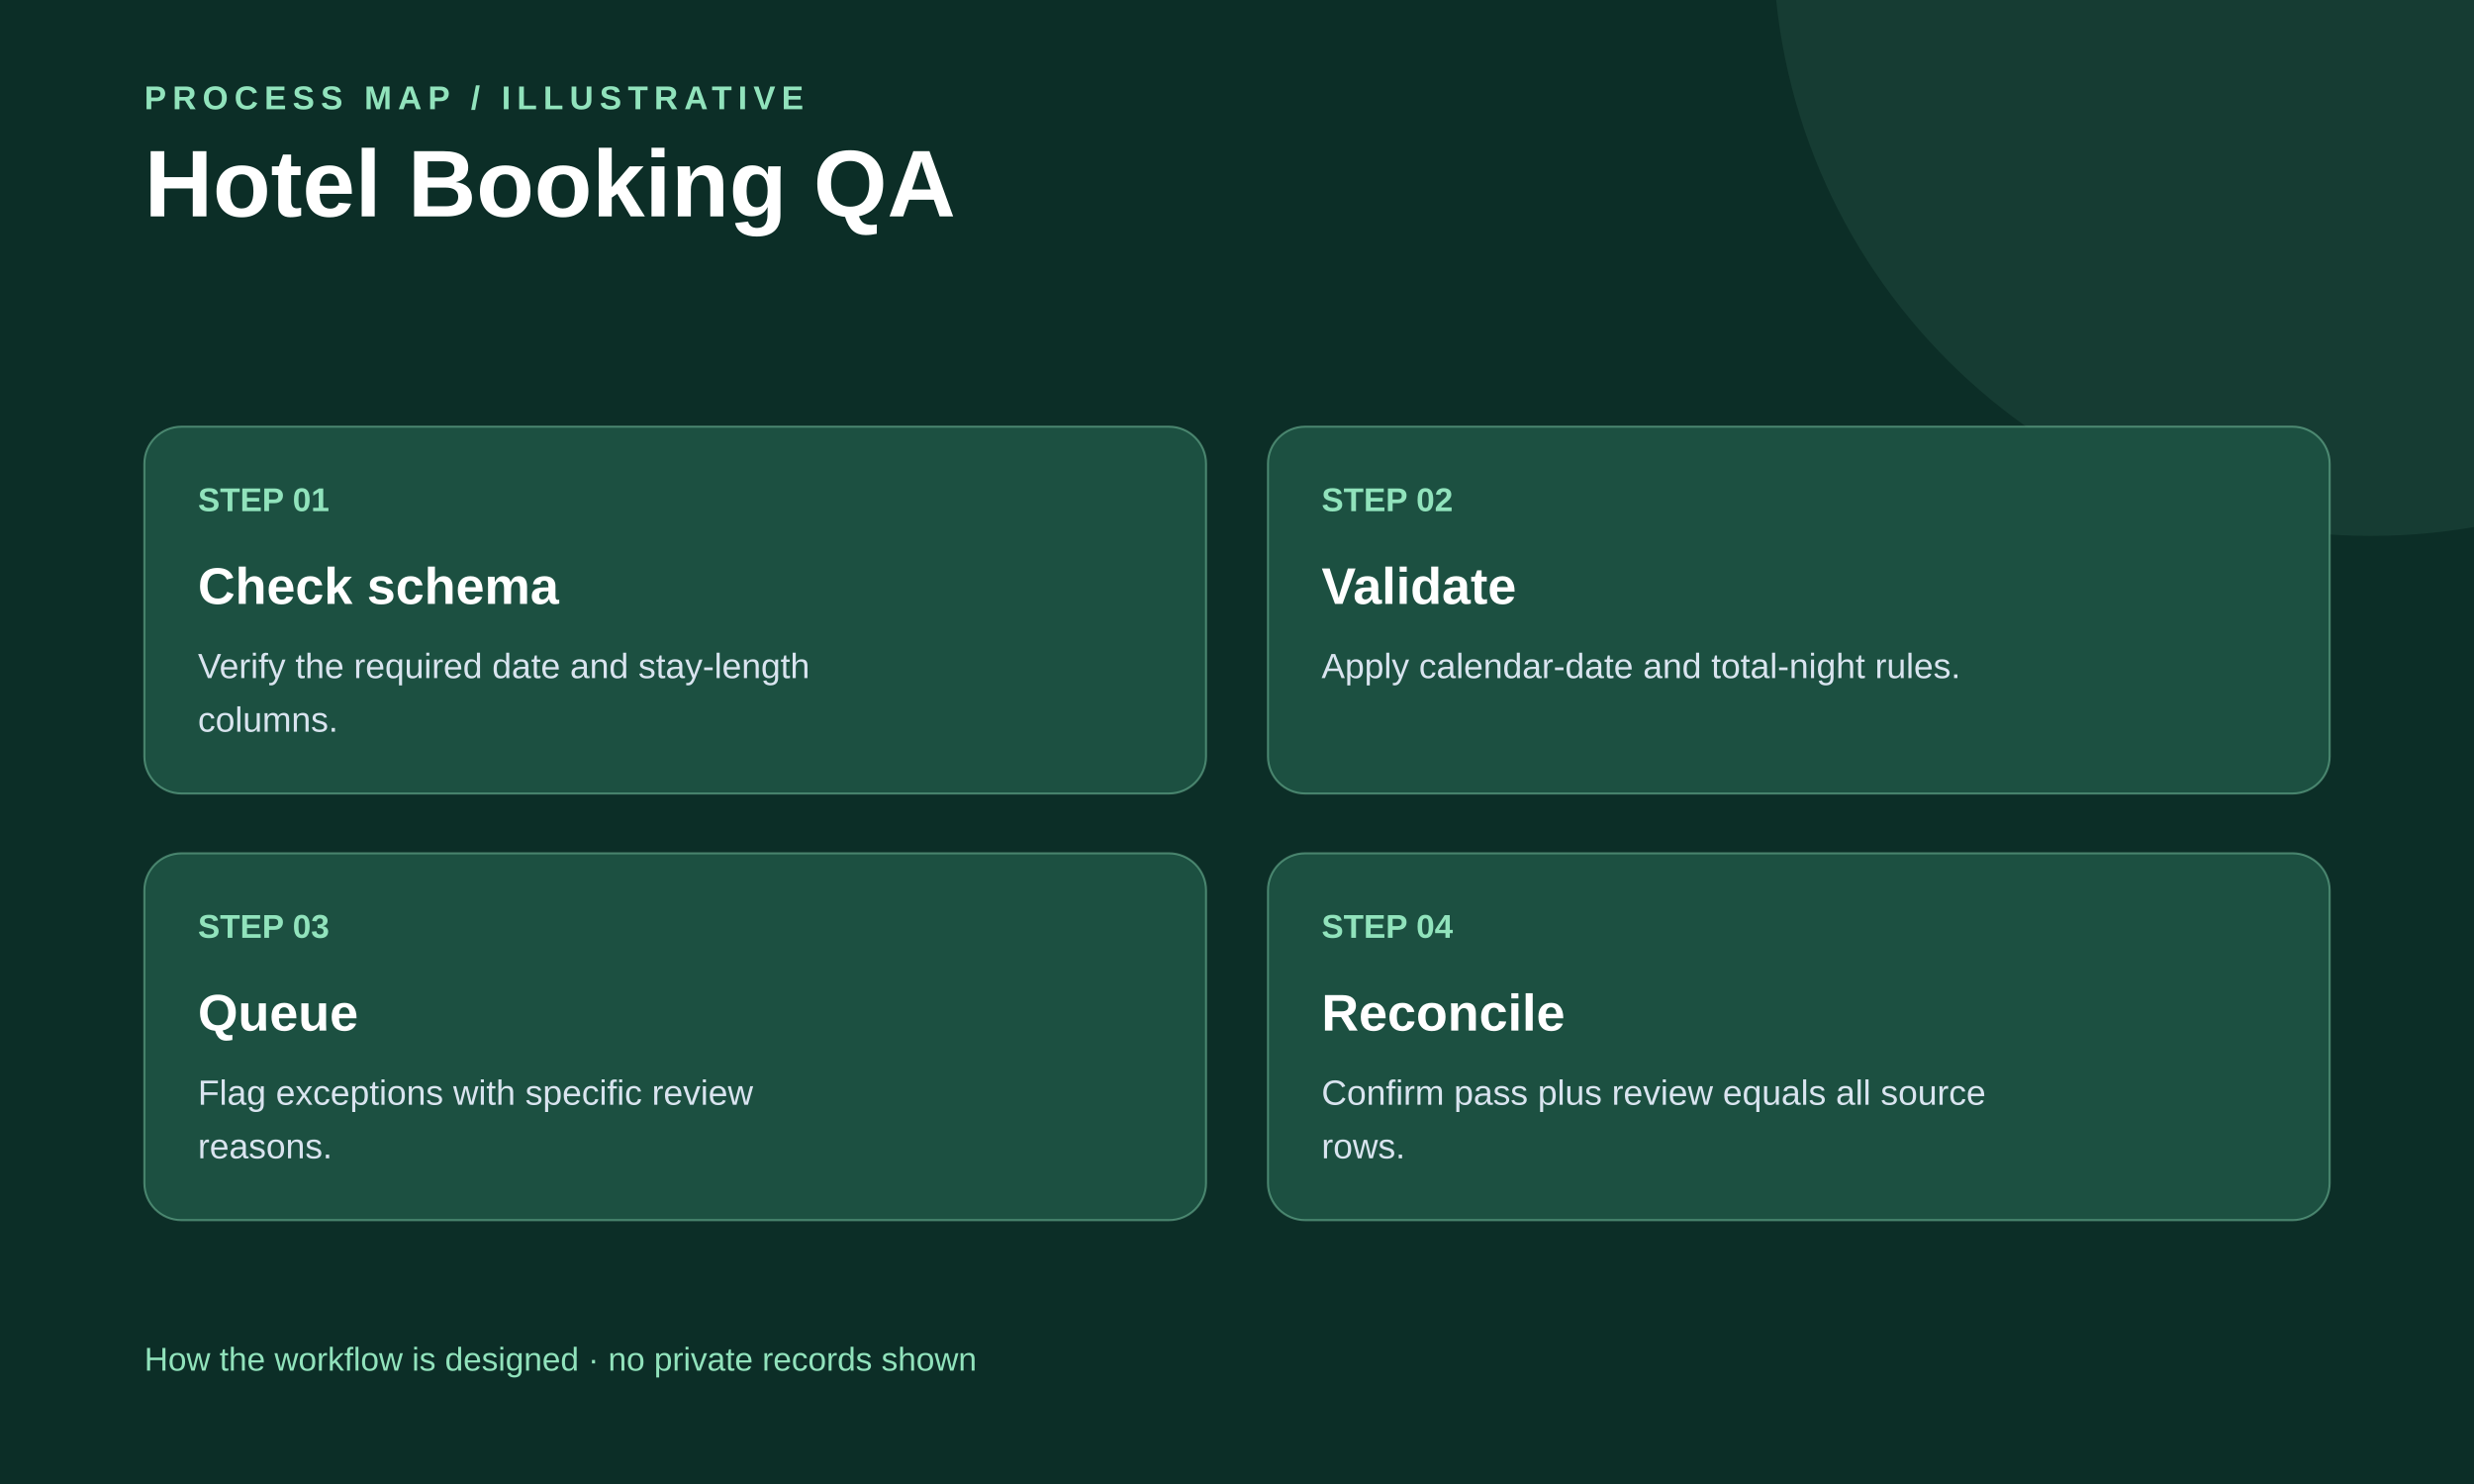
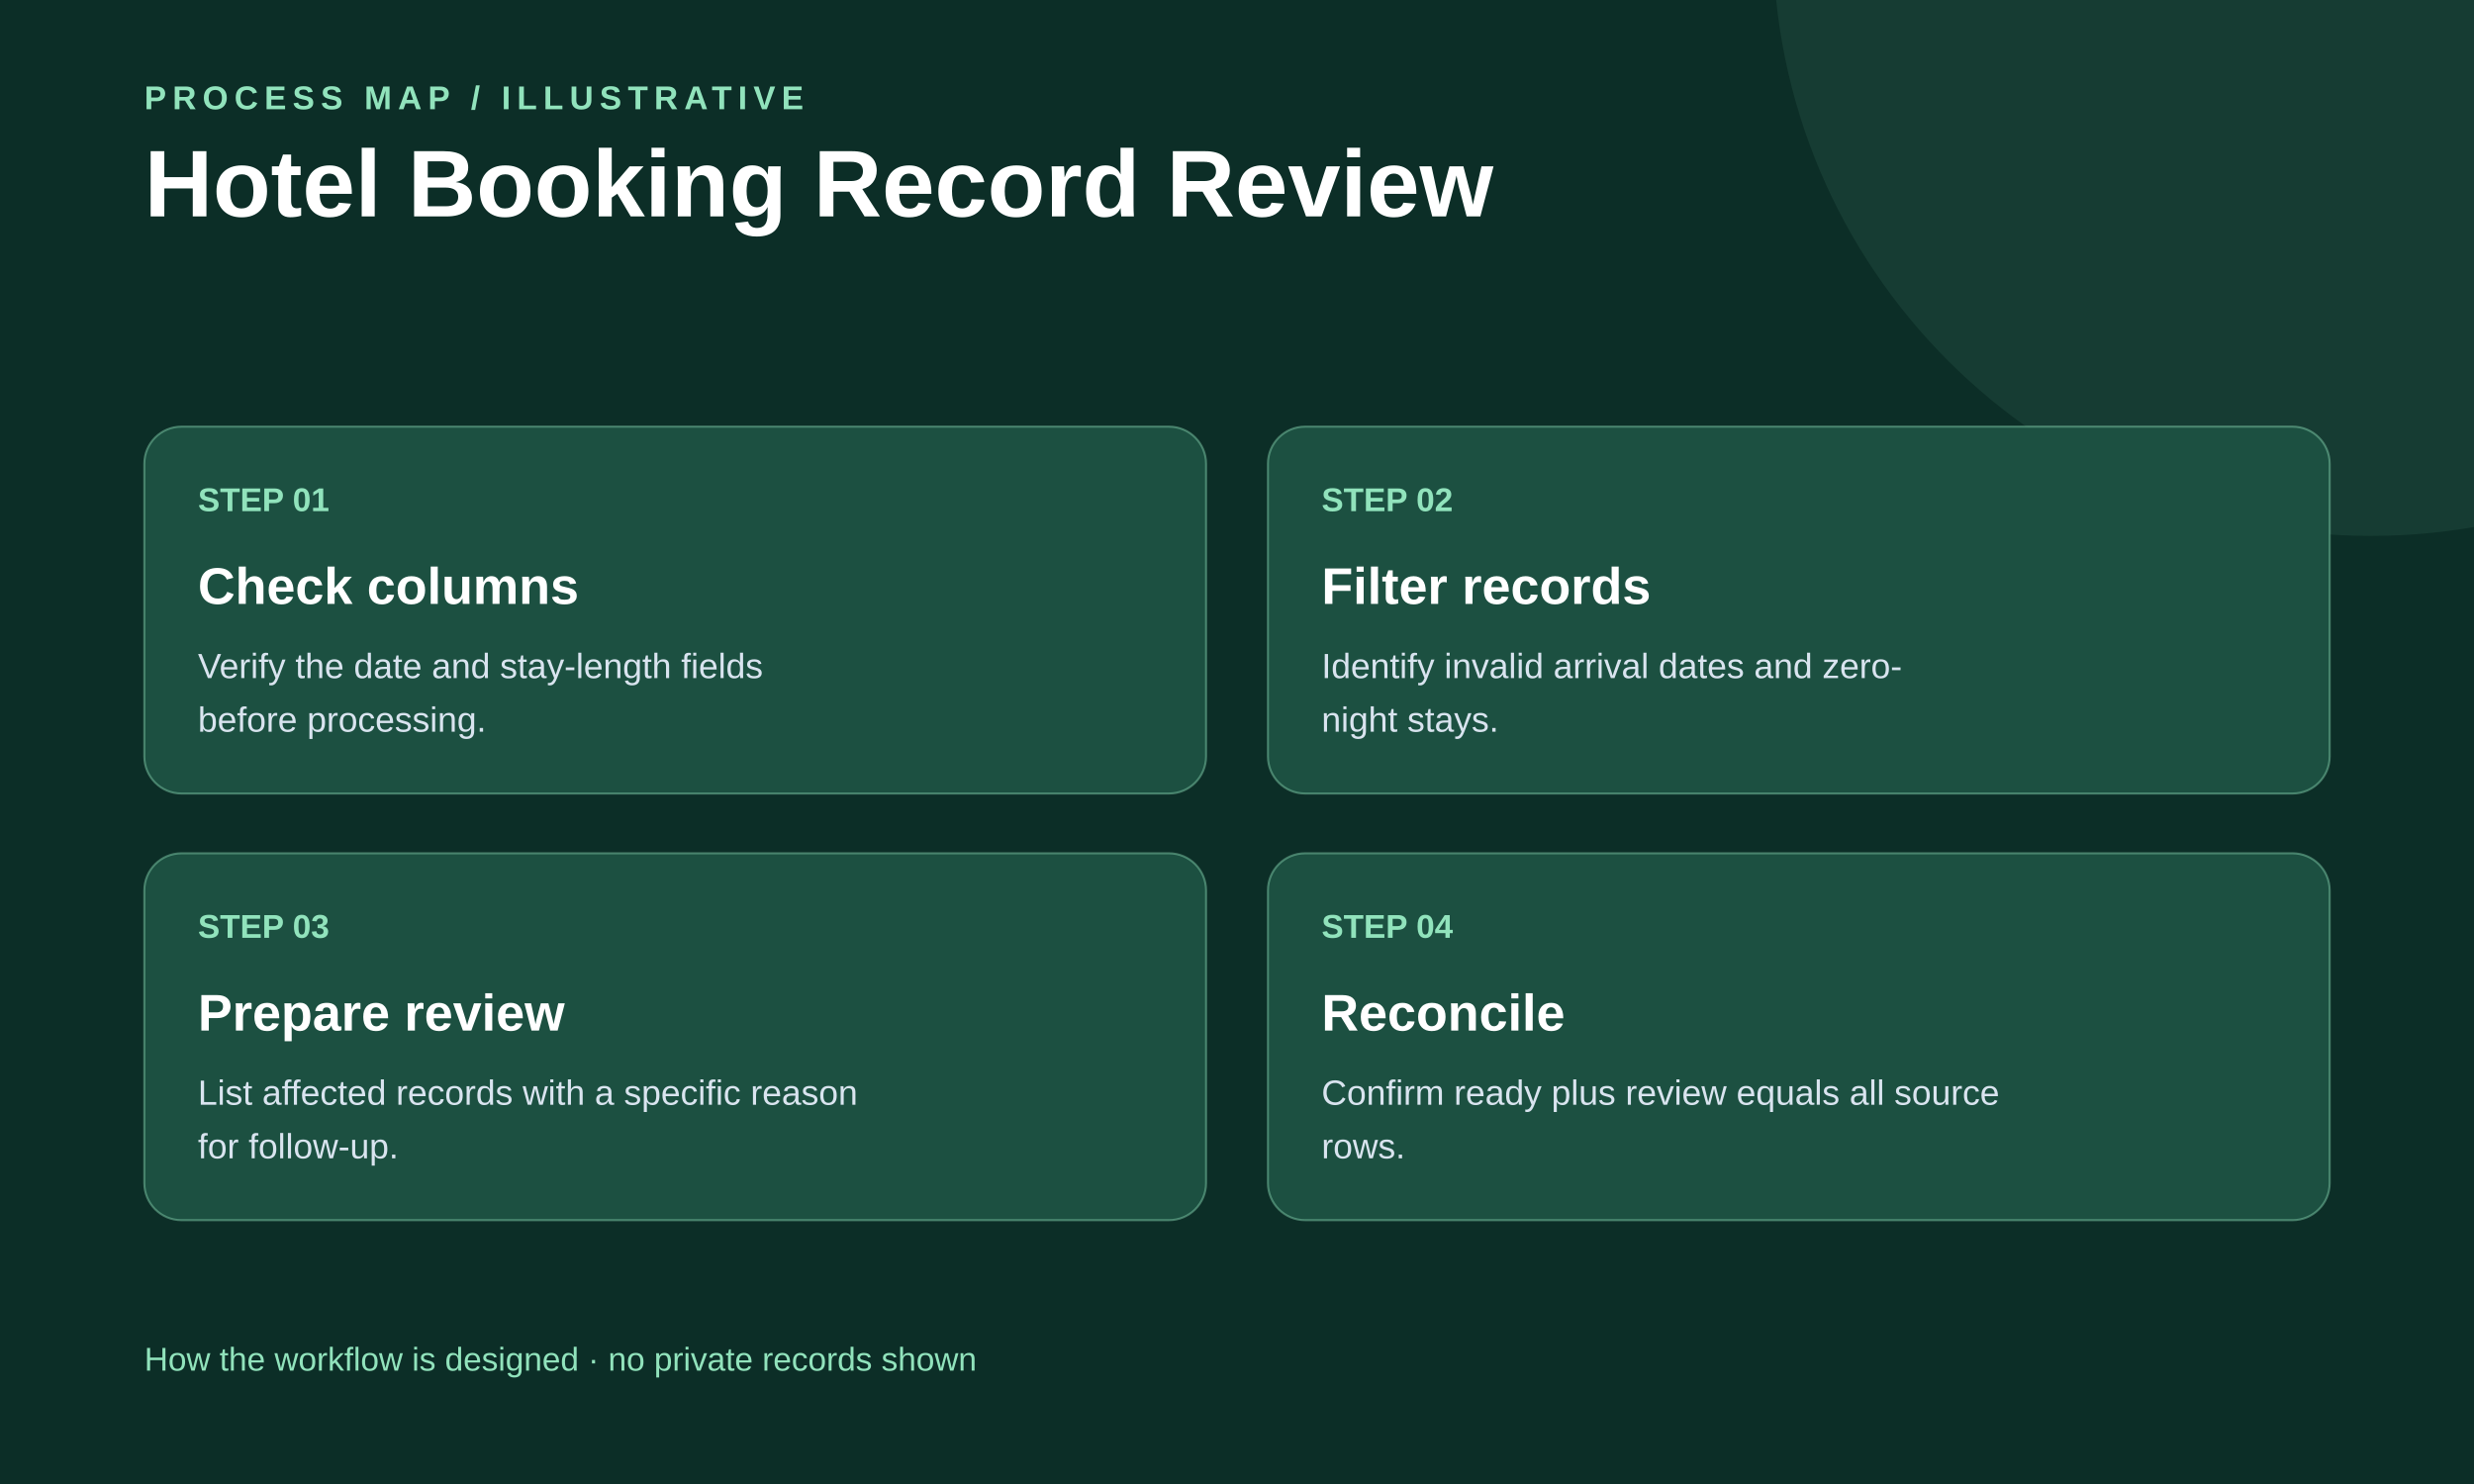
<svg xmlns="http://www.w3.org/2000/svg" width="1200" height="720" viewBox="0 0 1200 720" role="img">
  <rect width="1200" height="720" fill="#0c2e27" />
  <circle cx="1150" cy="-30" r="290" fill="#91e3bc" opacity=".08" />
  <text x="70" y="53" fill="#91e3bc" font-family="Arial,sans-serif" font-size="16" font-weight="700" letter-spacing="3">PROCESS MAP / ILLUSTRATIVE</text>
-   <text x="70" y="105" fill="#fff" font-family="Arial,sans-serif" font-size="46" font-weight="700">Hotel Booking QA</text>
+   <text x="70" y="105" fill="#fff" font-family="Arial,sans-serif" font-size="46" font-weight="700">Hotel Booking Record Review</text>
  <rect x="70" y="207" width="515" height="178" rx="18" fill="#1c5041" stroke="#91e3bc" stroke-opacity=".42" />
  <text x="96" y="248" fill="#91e3bc" font-family="Arial,sans-serif" font-size="16" font-weight="700">STEP 01</text>
-   <text x="96" y="293" fill="#fff" font-family="Arial,sans-serif" font-size="25" font-weight="700">Check schema</text>
-   <text x="96" y="329" fill="#d9e4ef" font-family="Arial,sans-serif" font-size="17" font-weight="400">Verify the required date and stay-length</text>
-   <text x="96" y="355" fill="#d9e4ef" font-family="Arial,sans-serif" font-size="17" font-weight="400">columns.</text>
+   <text x="96" y="293" fill="#fff" font-family="Arial,sans-serif" font-size="25" font-weight="700">Check columns</text>
+   <text x="96" y="329" fill="#d9e4ef" font-family="Arial,sans-serif" font-size="17" font-weight="400">Verify the date and stay-length fields</text>
+   <text x="96" y="355" fill="#d9e4ef" font-family="Arial,sans-serif" font-size="17" font-weight="400">before processing.</text>
  <rect x="615" y="207" width="515" height="178" rx="18" fill="#1c5041" stroke="#91e3bc" stroke-opacity=".42" />
  <text x="641" y="248" fill="#91e3bc" font-family="Arial,sans-serif" font-size="16" font-weight="700">STEP 02</text>
-   <text x="641" y="293" fill="#fff" font-family="Arial,sans-serif" font-size="25" font-weight="700">Validate</text>
-   <text x="641" y="329" fill="#d9e4ef" font-family="Arial,sans-serif" font-size="17" font-weight="400">Apply calendar-date and total-night rules.</text>
+   <text x="641" y="293" fill="#fff" font-family="Arial,sans-serif" font-size="25" font-weight="700">Filter records</text>
+   <text x="641" y="329" fill="#d9e4ef" font-family="Arial,sans-serif" font-size="17" font-weight="400">Identify invalid arrival dates and zero-</text>
+   <text x="641" y="355" fill="#d9e4ef" font-family="Arial,sans-serif" font-size="17" font-weight="400">night stays.</text>
  <rect x="70" y="414" width="515" height="178" rx="18" fill="#1c5041" stroke="#91e3bc" stroke-opacity=".42" />
  <text x="96" y="455" fill="#91e3bc" font-family="Arial,sans-serif" font-size="16" font-weight="700">STEP 03</text>
-   <text x="96" y="500" fill="#fff" font-family="Arial,sans-serif" font-size="25" font-weight="700">Queue</text>
-   <text x="96" y="536" fill="#d9e4ef" font-family="Arial,sans-serif" font-size="17" font-weight="400">Flag exceptions with specific review</text>
-   <text x="96" y="562" fill="#d9e4ef" font-family="Arial,sans-serif" font-size="17" font-weight="400">reasons.</text>
+   <text x="96" y="500" fill="#fff" font-family="Arial,sans-serif" font-size="25" font-weight="700">Prepare review</text>
+   <text x="96" y="536" fill="#d9e4ef" font-family="Arial,sans-serif" font-size="17" font-weight="400">List affected records with a specific reason</text>
+   <text x="96" y="562" fill="#d9e4ef" font-family="Arial,sans-serif" font-size="17" font-weight="400">for follow-up.</text>
  <rect x="615" y="414" width="515" height="178" rx="18" fill="#1c5041" stroke="#91e3bc" stroke-opacity=".42" />
  <text x="641" y="455" fill="#91e3bc" font-family="Arial,sans-serif" font-size="16" font-weight="700">STEP 04</text>
  <text x="641" y="500" fill="#fff" font-family="Arial,sans-serif" font-size="25" font-weight="700">Reconcile</text>
-   <text x="641" y="536" fill="#d9e4ef" font-family="Arial,sans-serif" font-size="17" font-weight="400">Confirm pass plus review equals all source</text>
+   <text x="641" y="536" fill="#d9e4ef" font-family="Arial,sans-serif" font-size="17" font-weight="400">Confirm ready plus review equals all source</text>
  <text x="641" y="562" fill="#d9e4ef" font-family="Arial,sans-serif" font-size="17" font-weight="400">rows.</text>
  <text x="70" y="665" fill="#91e3bc" font-family="Arial,sans-serif" font-size="16">How the workflow is designed · no private records shown</text>
</svg>
